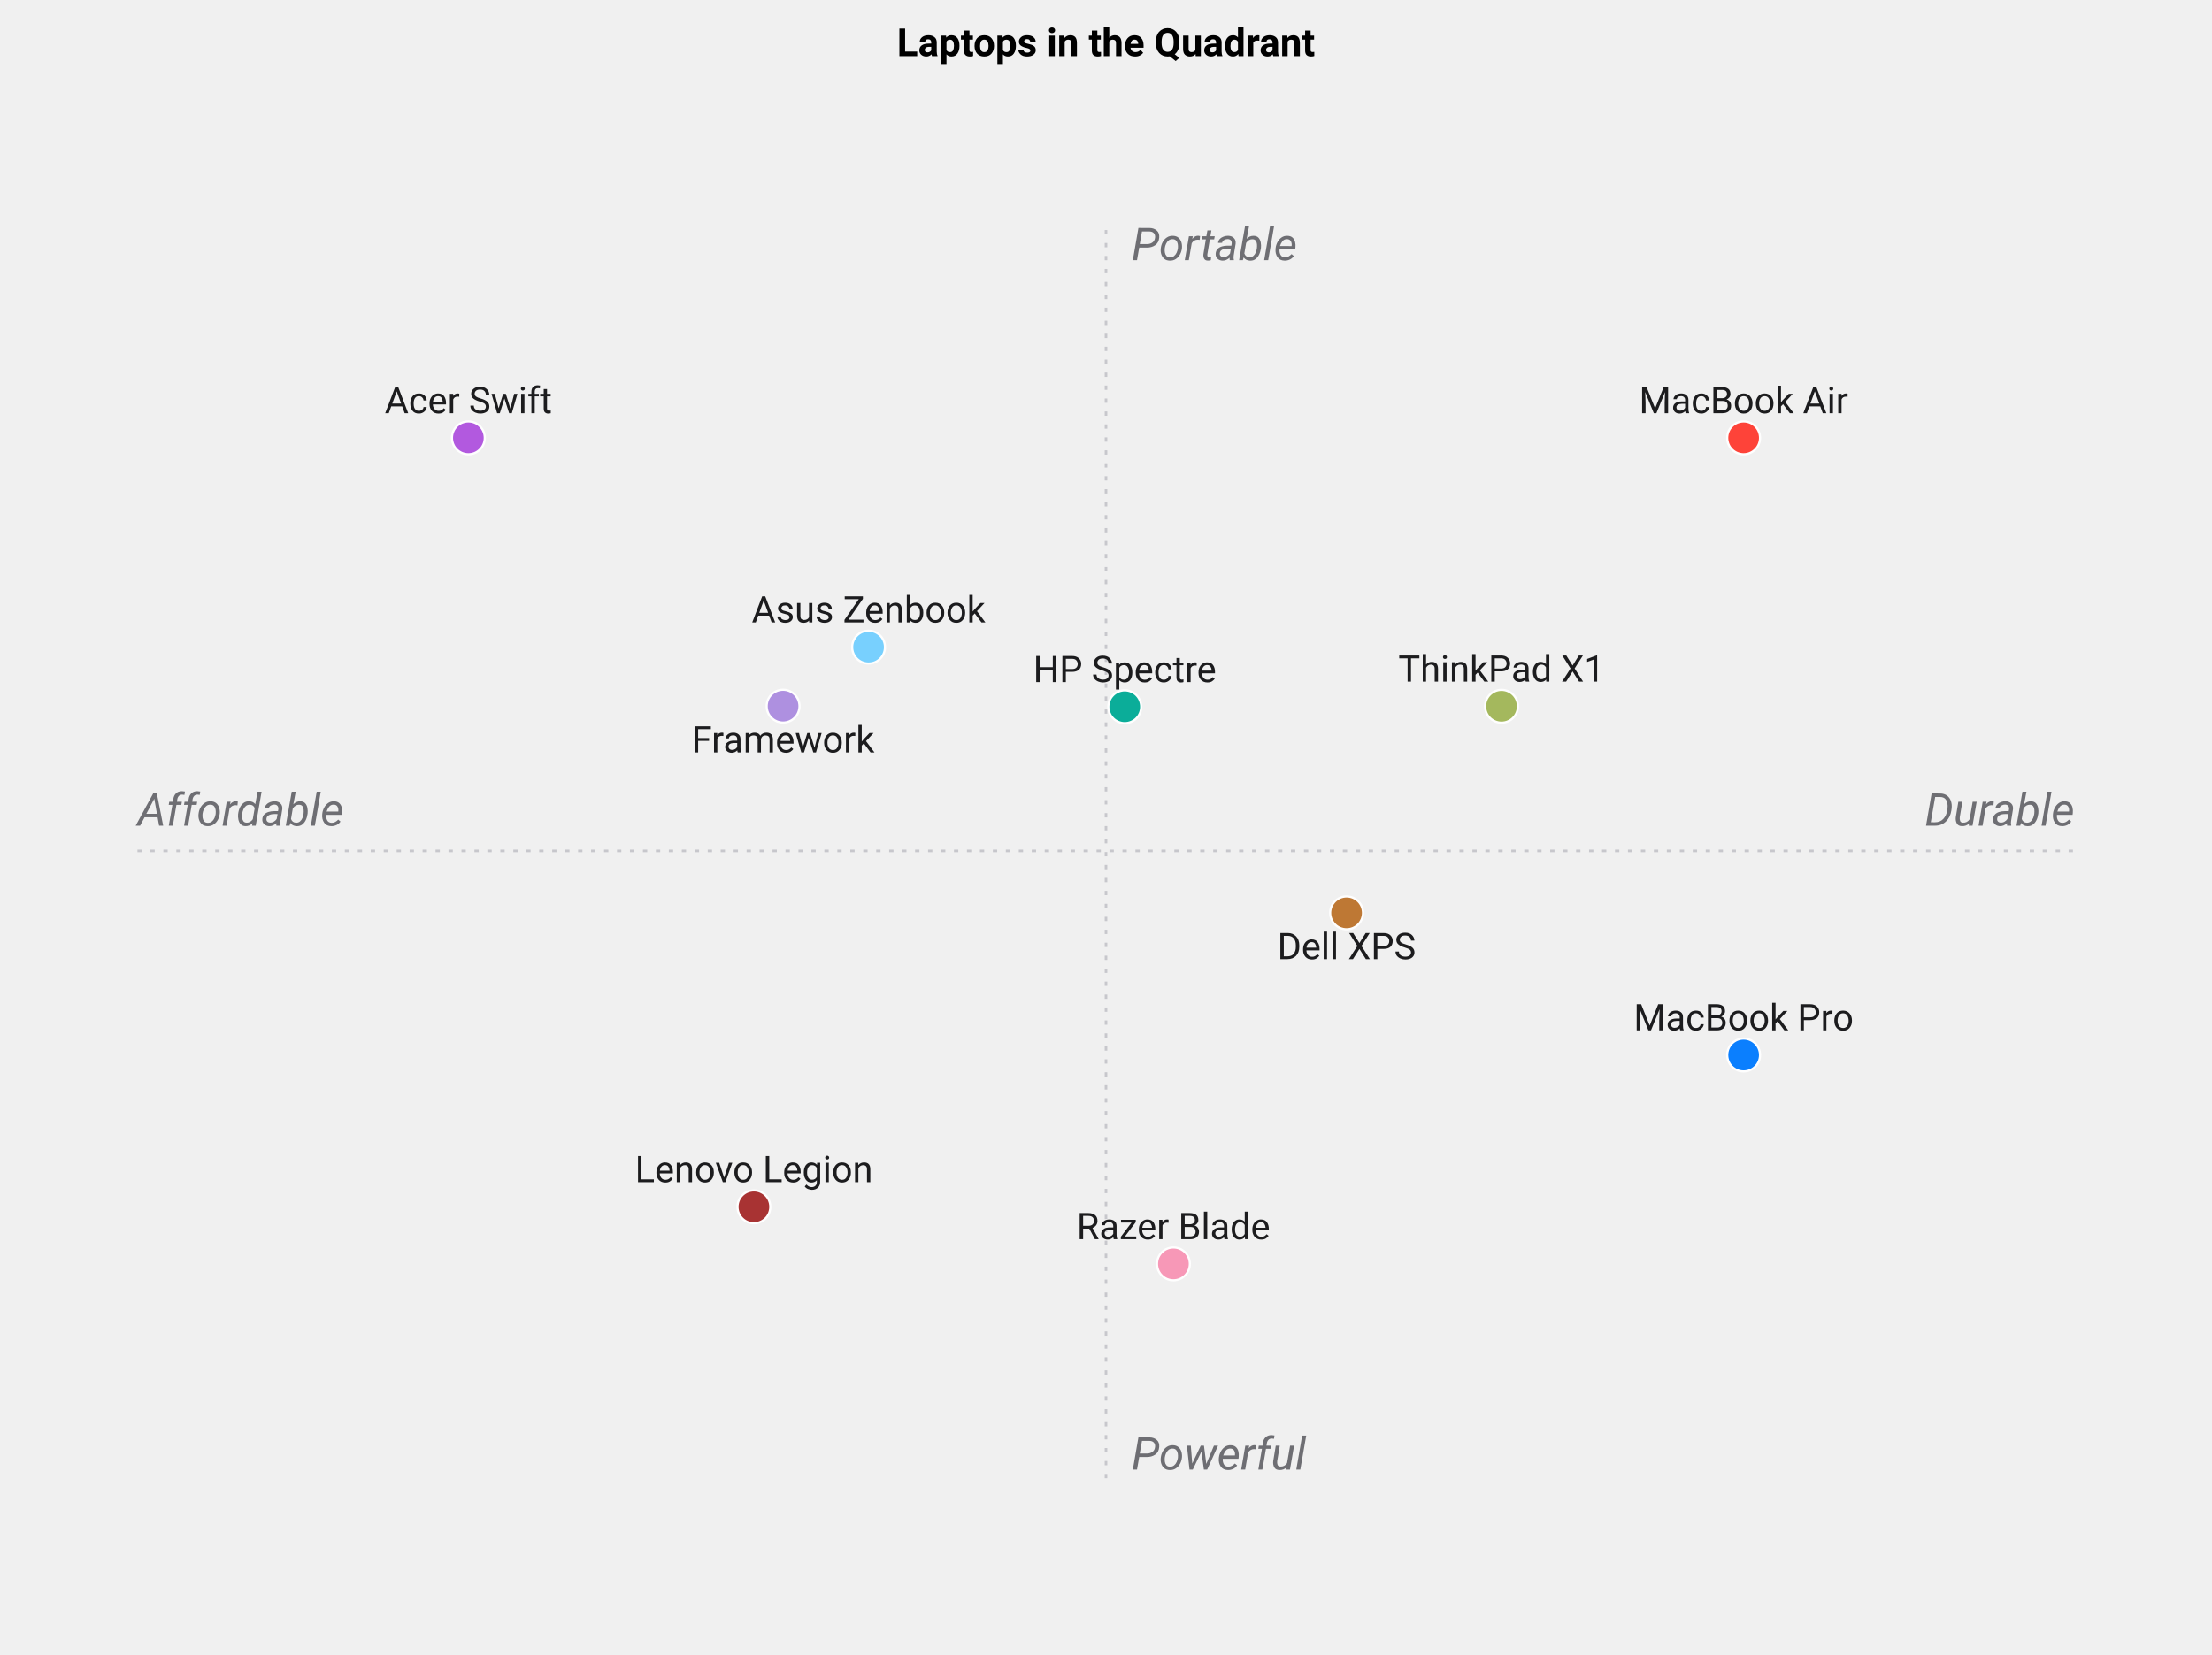
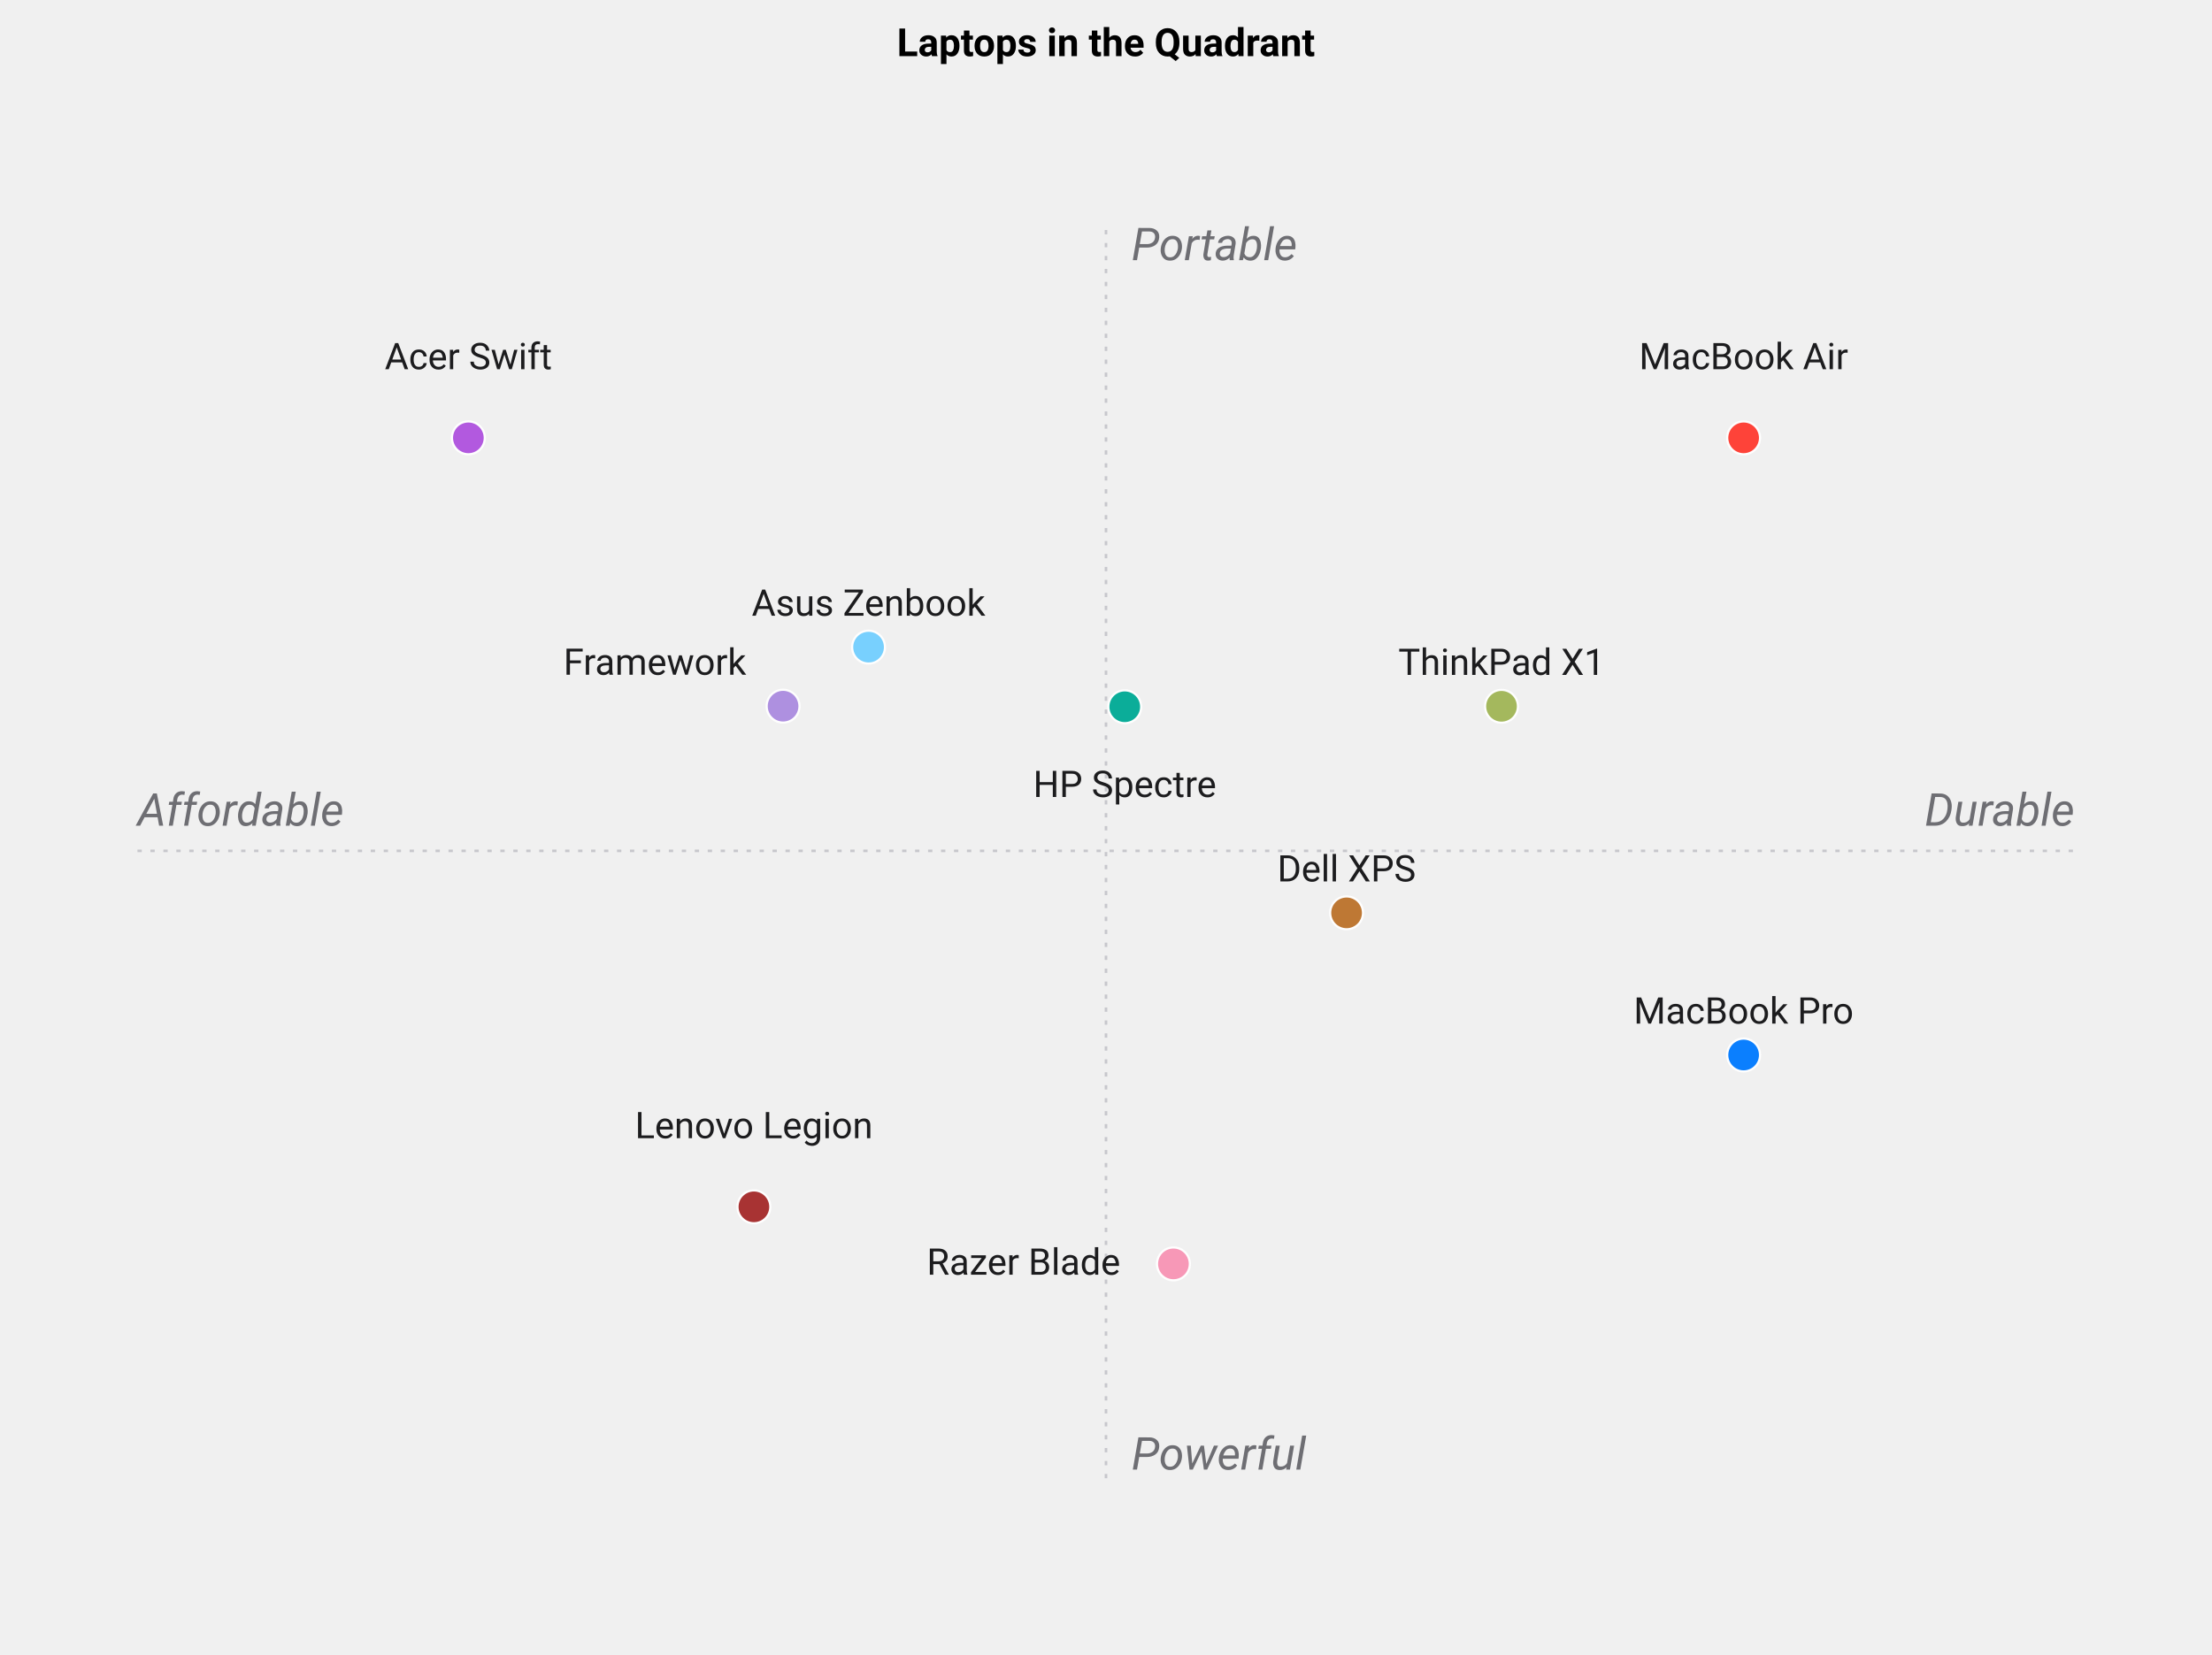
<svg xmlns="http://www.w3.org/2000/svg" version="1.1" class="marks" width="1024" height="766" viewBox="0 0 1024 766">
  <g fill="none" stroke-miterlimit="10" transform="translate(12,34)">
    <g class="mark-group role-frame root" role="graphics-object" aria-roledescription="group mark container">
      <g transform="translate(0,0)">
        <path class="background" aria-hidden="true" d="M0,0h1000v720h-1000Z" />
        <g>
          <g class="mark-group role-axis">
            <g transform="translate(0.5,720.5)">
              <path class="background" aria-hidden="true" d="M0,0h0v0h0Z" pointer-events="none" />
              <g />
              <path class="foreground" aria-hidden="true" d="" pointer-events="none" display="none" />
            </g>
          </g>
          <g class="mark-group role-axis">
            <g transform="translate(0.5,0.5)">
              <path class="background" aria-hidden="true" d="M0,0h0v0h0Z" pointer-events="none" />
              <g />
              <path class="foreground" aria-hidden="true" d="" pointer-events="none" display="none" />
            </g>
          </g>
          <g class="mark-rule role-mark layer_0_marks" role="graphics-symbol" aria-roledescription="rule mark container">
            <line transform="translate(51.62582,360)" x2="896.748" y2="0" stroke="#C7C7CC" stroke-width="1.2" stroke-dasharray="2,4" />
          </g>
          <g class="mark-rule role-mark layer_1_marks" role="graphics-symbol" aria-roledescription="rule mark container">
            <line transform="translate(500,650.512)" x2="0" y2="-581.024" stroke="#C7C7CC" stroke-width="1.2" stroke-dasharray="2,4" />
          </g>
          <g class="mark-text role-mark layer_2_marks" role="graphics-object" aria-roledescription="text mark container">
            <text aria-label="x: 3.58699341632; y: 0.106251194232; t: Durable" role="graphics-symbol" aria-roledescription="text mark" text-anchor="end" transform="translate(948.3742,348.3499)" font-family="Roboto, -apple-system, Helvetica, Arial, sans-serif" font-size="21px" font-style="italic" fill="#6E6E73">Durable</text>
          </g>
          <g class="mark-text role-mark layer_3_marks" role="graphics-object" aria-roledescription="text mark container">
            <text aria-label="x: −3.58699341632; y: 0.106251194232; t: Affordable" role="graphics-symbol" aria-roledescription="text mark" text-anchor="start" transform="translate(51.62582,348.3499)" font-family="Roboto, -apple-system, Helvetica, Arial, sans-serif" font-size="21px" font-style="italic" fill="#6E6E73">Affordable</text>
          </g>
          <g class="mark-text role-mark layer_4_marks" role="graphics-object" aria-roledescription="text mark container">
            <text aria-label="x: 0.0944567061572; y: 4.03488910096; t: Portable" role="graphics-symbol" aria-roledescription="text mark" text-anchor="start" transform="translate(511.8071,86.48798)" font-family="Roboto, -apple-system, Helvetica, Arial, sans-serif" font-size="21px" font-style="italic" fill="#6E6E73">Portable</text>
          </g>
          <g class="mark-text role-mark layer_5_marks" role="graphics-object" aria-roledescription="text mark container">
            <text aria-label="x: 0.0944567061572; y: −4.03488910096; t: Powerful" role="graphics-symbol" aria-roledescription="text mark" text-anchor="start" transform="translate(511.8071,646.512)" font-family="Roboto, -apple-system, Helvetica, Arial, sans-serif" font-size="21px" font-style="italic" fill="#6E6E73">Powerful</text>
          </g>
          <g class="mark-symbol role-mark layer_6_marks" role="graphics-object" aria-roledescription="symbol mark container">
            <path aria-label="axis1: 2.36141765393; axis2: 2.6562798558; name: MacBook Air; role: best" role="graphics-symbol" aria-roledescription="point" transform="translate(795.1772,168.7479)" d="M7.599,0A7.599,7.599,0,1,1,-7.599,0A7.599,7.599,0,1,1,7.599,0" fill="#FF3B30" stroke="white" stroke-width="1" opacity="0.95" />
            <path aria-label="axis1: 2.36141765393; axis2: −1.3128590523; name: MacBook Pro; role: right" role="graphics-symbol" aria-roledescription="point" transform="translate(795.1772,454.5259)" d="M7.599,0A7.599,7.599,0,1,1,-7.599,0A7.599,7.599,0,1,1,7.599,0" fill="#007AFF" stroke="white" stroke-width="1" opacity="0.95" />
            <path aria-label="axis1: 0.891017075815; axis2: −0.398686785894; name: Dell XPS; role: competitor" role="graphics-symbol" aria-roledescription="point" transform="translate(611.3771,388.7054)" d="M7.599,0A7.599,7.599,0,1,1,-7.599,0A7.599,7.599,0,1,1,7.599,0" fill="#BC722B" stroke="white" stroke-width="1" opacity="0.95" />
            <path aria-label="axis1: 1.46476513965; axis2: 0.929817954976; name: ThinkPad X1; role: competitor" role="graphics-symbol" aria-roledescription="point" transform="translate(683.0956,293.0531)" d="M7.599,0A7.599,7.599,0,1,1,-7.599,0A7.599,7.599,0,1,1,7.599,0" fill="#A1B656" stroke="white" stroke-width="1" opacity="0.95" />
            <path aria-label="axis1: −1.19593665125; axis2: 0.930578139808; name: Framework; role: competitor" role="graphics-symbol" aria-roledescription="point" transform="translate(350.5079,292.9984)" d="M7.599,0A7.599,7.599,0,1,1,-7.599,0A7.599,7.599,0,1,1,7.599,0" fill="#AB8CE0" stroke="white" stroke-width="1" opacity="0.95" />
            <path aria-label="axis1: −0.879314930375; axis2: 1.3103174297; name: Asus Zenbook; role: competitor" role="graphics-symbol" aria-roledescription="point" transform="translate(390.0856,265.6571)" d="M7.599,0A7.599,7.599,0,1,1,-7.599,0A7.599,7.599,0,1,1,7.599,0" fill="#72CFFF" stroke="white" stroke-width="1" opacity="0.95" />
            <path aria-label="axis1: 0.0694736273355; axis2: 0.926754525269; name: HP Spectre; role: competitor" role="graphics-symbol" aria-roledescription="point" transform="translate(508.6842,293.2737)" d="M7.599,0A7.599,7.599,0,1,1,-7.599,0A7.599,7.599,0,1,1,7.599,0" fill="#00AA95" stroke="white" stroke-width="1" opacity="0.95" />
            <path aria-label="axis1: −1.30394986738; axis2: −2.28941445176; name: Lenovo Legion; role: worst" role="graphics-symbol" aria-roledescription="point" transform="translate(337.0063,524.8378)" d="M7.599,0A7.599,7.599,0,1,1,-7.599,0A7.599,7.599,0,1,1,7.599,0" fill="#A52A2A" stroke="white" stroke-width="1" opacity="0.95" />
            <path aria-label="axis1: −2.36141765393; axis2: 2.6562798558; name: Acer Swift; role: top" role="graphics-symbol" aria-roledescription="point" transform="translate(204.8228,168.7479)" d="M7.599,0A7.599,7.599,0,1,1,-7.599,0A7.599,7.599,0,1,1,7.599,0" fill="#AF52DE" stroke="white" stroke-width="1" opacity="0.95" />
            <path aria-label="axis1: 0.249689693847; axis2: −2.6562798558; name: Razer Blade; role: competitor" role="graphics-symbol" aria-roledescription="point" transform="translate(531.2112,551.2521)" d="M7.599,0A7.599,7.599,0,1,1,-7.599,0A7.599,7.599,0,1,1,7.599,0" fill="#F894B4" stroke="white" stroke-width="1" opacity="0.95" />
          </g>
          <g class="mark-text role-mark layer_7_marks" role="graphics-object" aria-roledescription="text mark container">
-             <text aria-label="labelx: 2.36141765393; labely: 2.88438354786; label: MacBook Air" role="graphics-symbol" aria-roledescription="text mark" text-anchor="middle" transform="translate(795.1772,157.3244)" font-family="Roboto, -apple-system, Helvetica, Arial, sans-serif" font-size="17px" fill="#1C1C1E">MacBook Air</text>
-             <text aria-label="labelx: 2.36141765393; labely: −1.08475536024; label: MacBook Pro" role="graphics-symbol" aria-roledescription="text mark" text-anchor="middle" transform="translate(795.1772,443.1024)" font-family="Roboto, -apple-system, Helvetica, Arial, sans-serif" font-size="17px" fill="#1C1C1E">MacBook Pro</text>
-             <text aria-label="labelx: 0.891017075815; labely: −0.626790477954; label: Dell XPS" role="graphics-symbol" aria-roledescription="text mark" text-anchor="middle" transform="translate(611.3771,410.1289)" font-family="Roboto, -apple-system, Helvetica, Arial, sans-serif" font-size="17px" fill="#1C1C1E">Dell XPS</text>
-             <text aria-label="labelx: 1.46476513965; labely: 1.15792164704; label: ThinkPad X1" role="graphics-symbol" aria-roledescription="text mark" text-anchor="middle" transform="translate(683.0956,281.6296)" font-family="Roboto, -apple-system, Helvetica, Arial, sans-serif" font-size="17px" fill="#1C1C1E">ThinkPad X1</text>
-             <text aria-label="labelx: −1.19593665125; labely: 0.702474447748; label: Framework" role="graphics-symbol" aria-roledescription="text mark" text-anchor="middle" transform="translate(350.5079,314.4218)" font-family="Roboto, -apple-system, Helvetica, Arial, sans-serif" font-size="17px" fill="#1C1C1E">Framework</text>
-             <text aria-label="labelx: −0.879314930375; labely: 1.53842112176; label: Asus Zenbook" role="graphics-symbol" aria-roledescription="text mark" text-anchor="middle" transform="translate(390.0856,254.2337)" font-family="Roboto, -apple-system, Helvetica, Arial, sans-serif" font-size="17px" fill="#1C1C1E">Asus Zenbook</text>
-             <text aria-label="labelx: 0.0694736273355; labely: 1.15485821733; label: HP Spectre" role="graphics-symbol" aria-roledescription="text mark" text-anchor="middle" transform="translate(508.6842,281.8502)" font-family="Roboto, -apple-system, Helvetica, Arial, sans-serif" font-size="17px" fill="#1C1C1E">HP Spectre</text>
-             <text aria-label="labelx: −1.30394986738; labely: −2.06131075971; label: Lenovo Legion" role="graphics-symbol" aria-roledescription="text mark" text-anchor="middle" transform="translate(337.0063,513.4144)" font-family="Roboto, -apple-system, Helvetica, Arial, sans-serif" font-size="17px" fill="#1C1C1E">Lenovo Legion</text>
-             <text aria-label="labelx: −2.36141765393; labely: 2.88438354786; label: Acer Swift" role="graphics-symbol" aria-roledescription="text mark" text-anchor="middle" transform="translate(204.8228,157.3244)" font-family="Roboto, -apple-system, Helvetica, Arial, sans-serif" font-size="17px" fill="#1C1C1E">Acer Swift</text>
-             <text aria-label="labelx: 0.249689693847; labely: −2.42817616374; label: Razer Blade" role="graphics-symbol" aria-roledescription="text mark" text-anchor="middle" transform="translate(531.2112,539.8287)" font-family="Roboto, -apple-system, Helvetica, Arial, sans-serif" font-size="17px" fill="#1C1C1E">Razer Blade</text>
+             <text aria-label="labelx: 2.36141765393; labely: 3.16714188885; label: MacBook Air" role="graphics-symbol" aria-roledescription="text mark" text-anchor="middle" transform="translate(795.1772,136.9658)" font-family="Roboto, -apple-system, Helvetica, Arial, sans-serif" font-size="17px" fill="#1C1C1E">MacBook Air</text>
+             <text aria-label="labelx: 2.36141765393; labely: −1.04144666782; label: MacBook Pro" role="graphics-symbol" aria-roledescription="text mark" text-anchor="middle" transform="translate(795.1772,439.9842)" font-family="Roboto, -apple-system, Helvetica, Arial, sans-serif" font-size="17px" fill="#1C1C1E">MacBook Pro</text>
+             <text aria-label="labelx: 0.891017075815; labely: −0.127274401418; label: Dell XPS" role="graphics-symbol" aria-roledescription="text mark" text-anchor="middle" transform="translate(611.3771,374.1638)" font-family="Roboto, -apple-system, Helvetica, Arial, sans-serif" font-size="17px" fill="#1C1C1E">Dell XPS</text>
+             <text aria-label="labelx: 1.46476513965; labely: 1.20123033945; label: ThinkPad X1" role="graphics-symbol" aria-roledescription="text mark" text-anchor="middle" transform="translate(683.0956,278.5114)" font-family="Roboto, -apple-system, Helvetica, Arial, sans-serif" font-size="17px" fill="#1C1C1E">ThinkPad X1</text>
+             <text aria-label="labelx: −1.67070491817; labely: 1.20199052428; label: Framework" role="graphics-symbol" aria-roledescription="text mark" text-anchor="middle" transform="translate(291.1619,278.4567)" font-family="Roboto, -apple-system, Helvetica, Arial, sans-serif" font-size="17px" fill="#1C1C1E">Framework</text>
+             <text aria-label="labelx: −0.879314930375; labely: 1.58172981418; label: Asus Zenbook" role="graphics-symbol" aria-roledescription="text mark" text-anchor="middle" transform="translate(390.0856,251.1155)" font-family="Roboto, -apple-system, Helvetica, Arial, sans-serif" font-size="17px" fill="#1C1C1E">Asus Zenbook</text>
+             <text aria-label="labelx: 0.0694736273355; labely: 0.415892492213; label: HP Spectre" role="graphics-symbol" aria-roledescription="text mark" text-anchor="middle" transform="translate(508.6842,335.0557)" font-family="Roboto, -apple-system, Helvetica, Arial, sans-serif" font-size="17px" fill="#1C1C1E">HP Spectre</text>
+             <text aria-label="labelx: −1.30394986738; labely: −1.77855241871; label: Lenovo Legion" role="graphics-symbol" aria-roledescription="text mark" text-anchor="middle" transform="translate(337.0063,493.0558)" font-family="Roboto, -apple-system, Helvetica, Arial, sans-serif" font-size="17px" fill="#1C1C1E">Lenovo Legion</text>
+             <text aria-label="labelx: −2.36141765393; labely: 3.16714188885; label: Acer Swift" role="graphics-symbol" aria-roledescription="text mark" text-anchor="middle" transform="translate(204.8228,136.9658)" font-family="Roboto, -apple-system, Helvetica, Arial, sans-serif" font-size="17px" fill="#1C1C1E">Acer Swift</text>
+             <text aria-label="labelx: −0.305277564192; labely: −2.6562798558; label: Razer Blade" role="graphics-symbol" aria-roledescription="text mark" text-anchor="middle" transform="translate(461.8403,556.2521)" font-family="Roboto, -apple-system, Helvetica, Arial, sans-serif" font-size="17px" fill="#1C1C1E">Razer Blade</text>
          </g>
          <g class="mark-group role-title">
            <g transform="translate(500,-22)">
              <path class="background" aria-hidden="true" d="M0,0h0v0h0Z" pointer-events="none" />
              <g>
                <g class="mark-text role-title-text" role="graphics-symbol" aria-roledescription="title" aria-label="Title text 'Laptops in the Quadrant'" pointer-events="none">
                  <text text-anchor="middle" transform="translate(0,14)" font-family="Roboto, -apple-system, Helvetica, Arial, sans-serif" font-size="18px" font-weight="bold" fill="#000" opacity="1">Laptops in the Quadrant</text>
                </g>
              </g>
              <path class="foreground" aria-hidden="true" d="" pointer-events="none" display="none" />
            </g>
          </g>
        </g>
        <path class="foreground" aria-hidden="true" d="" display="none" />
      </g>
    </g>
  </g>
</svg>
